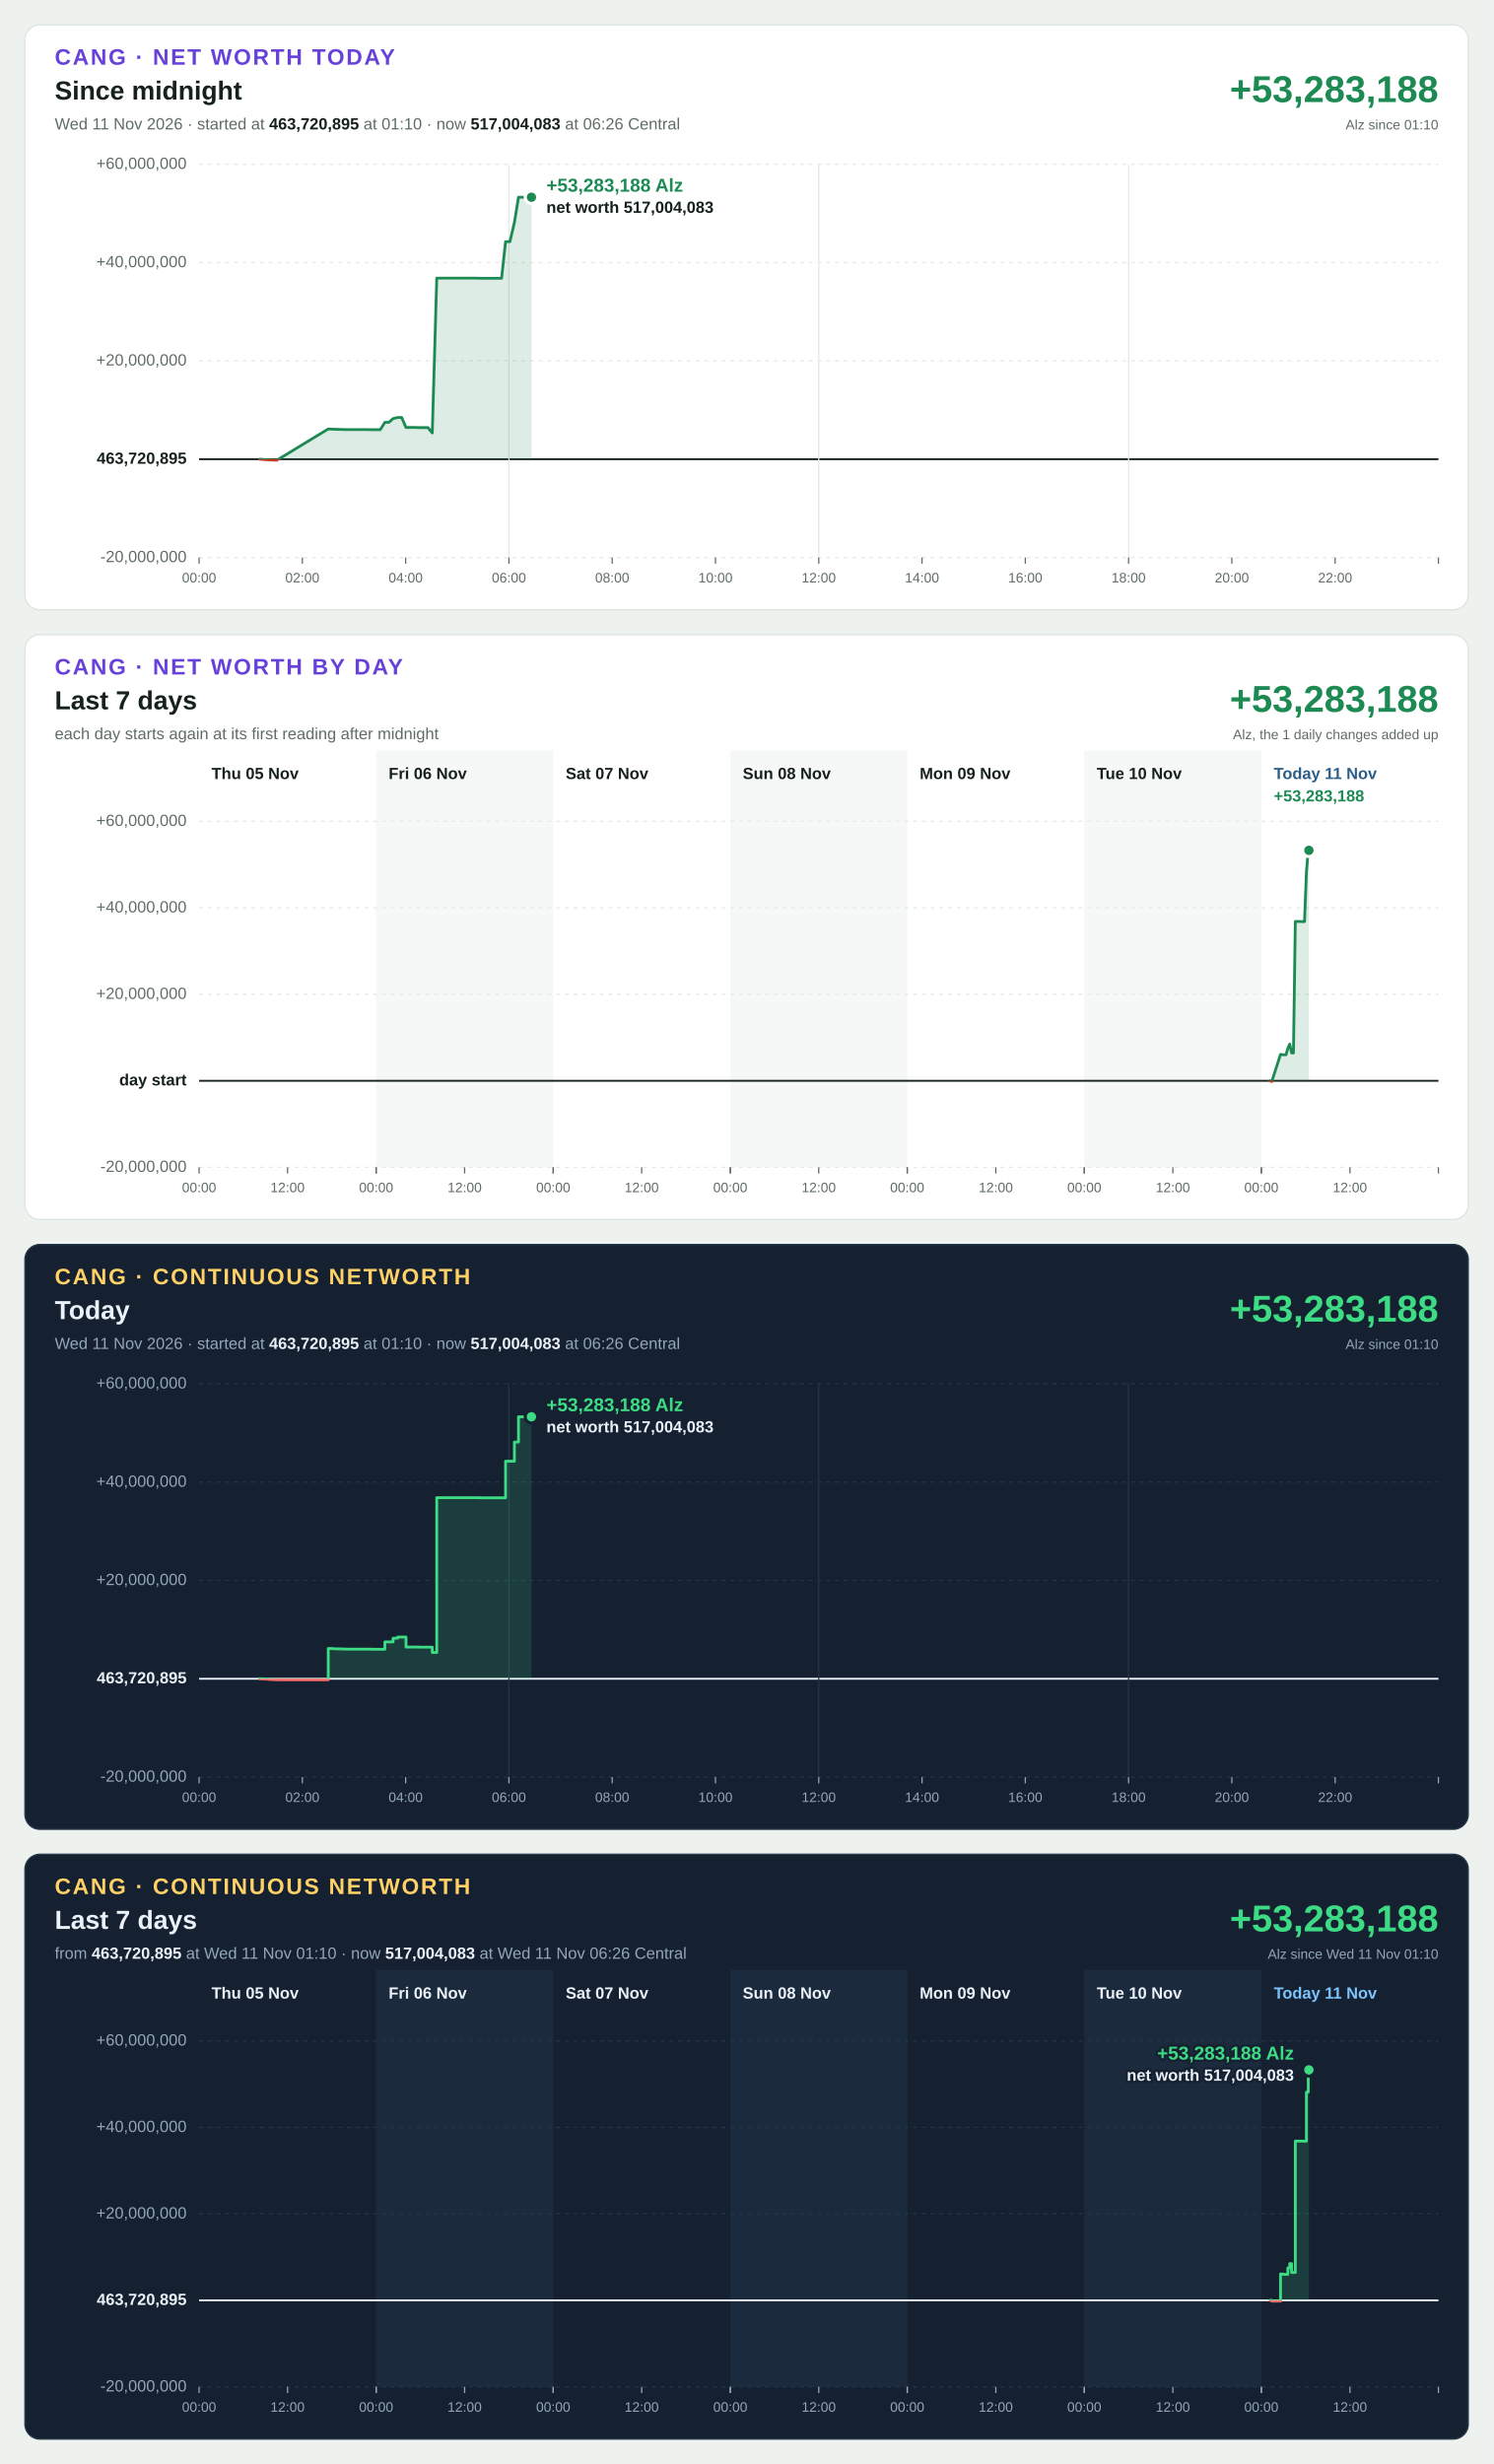
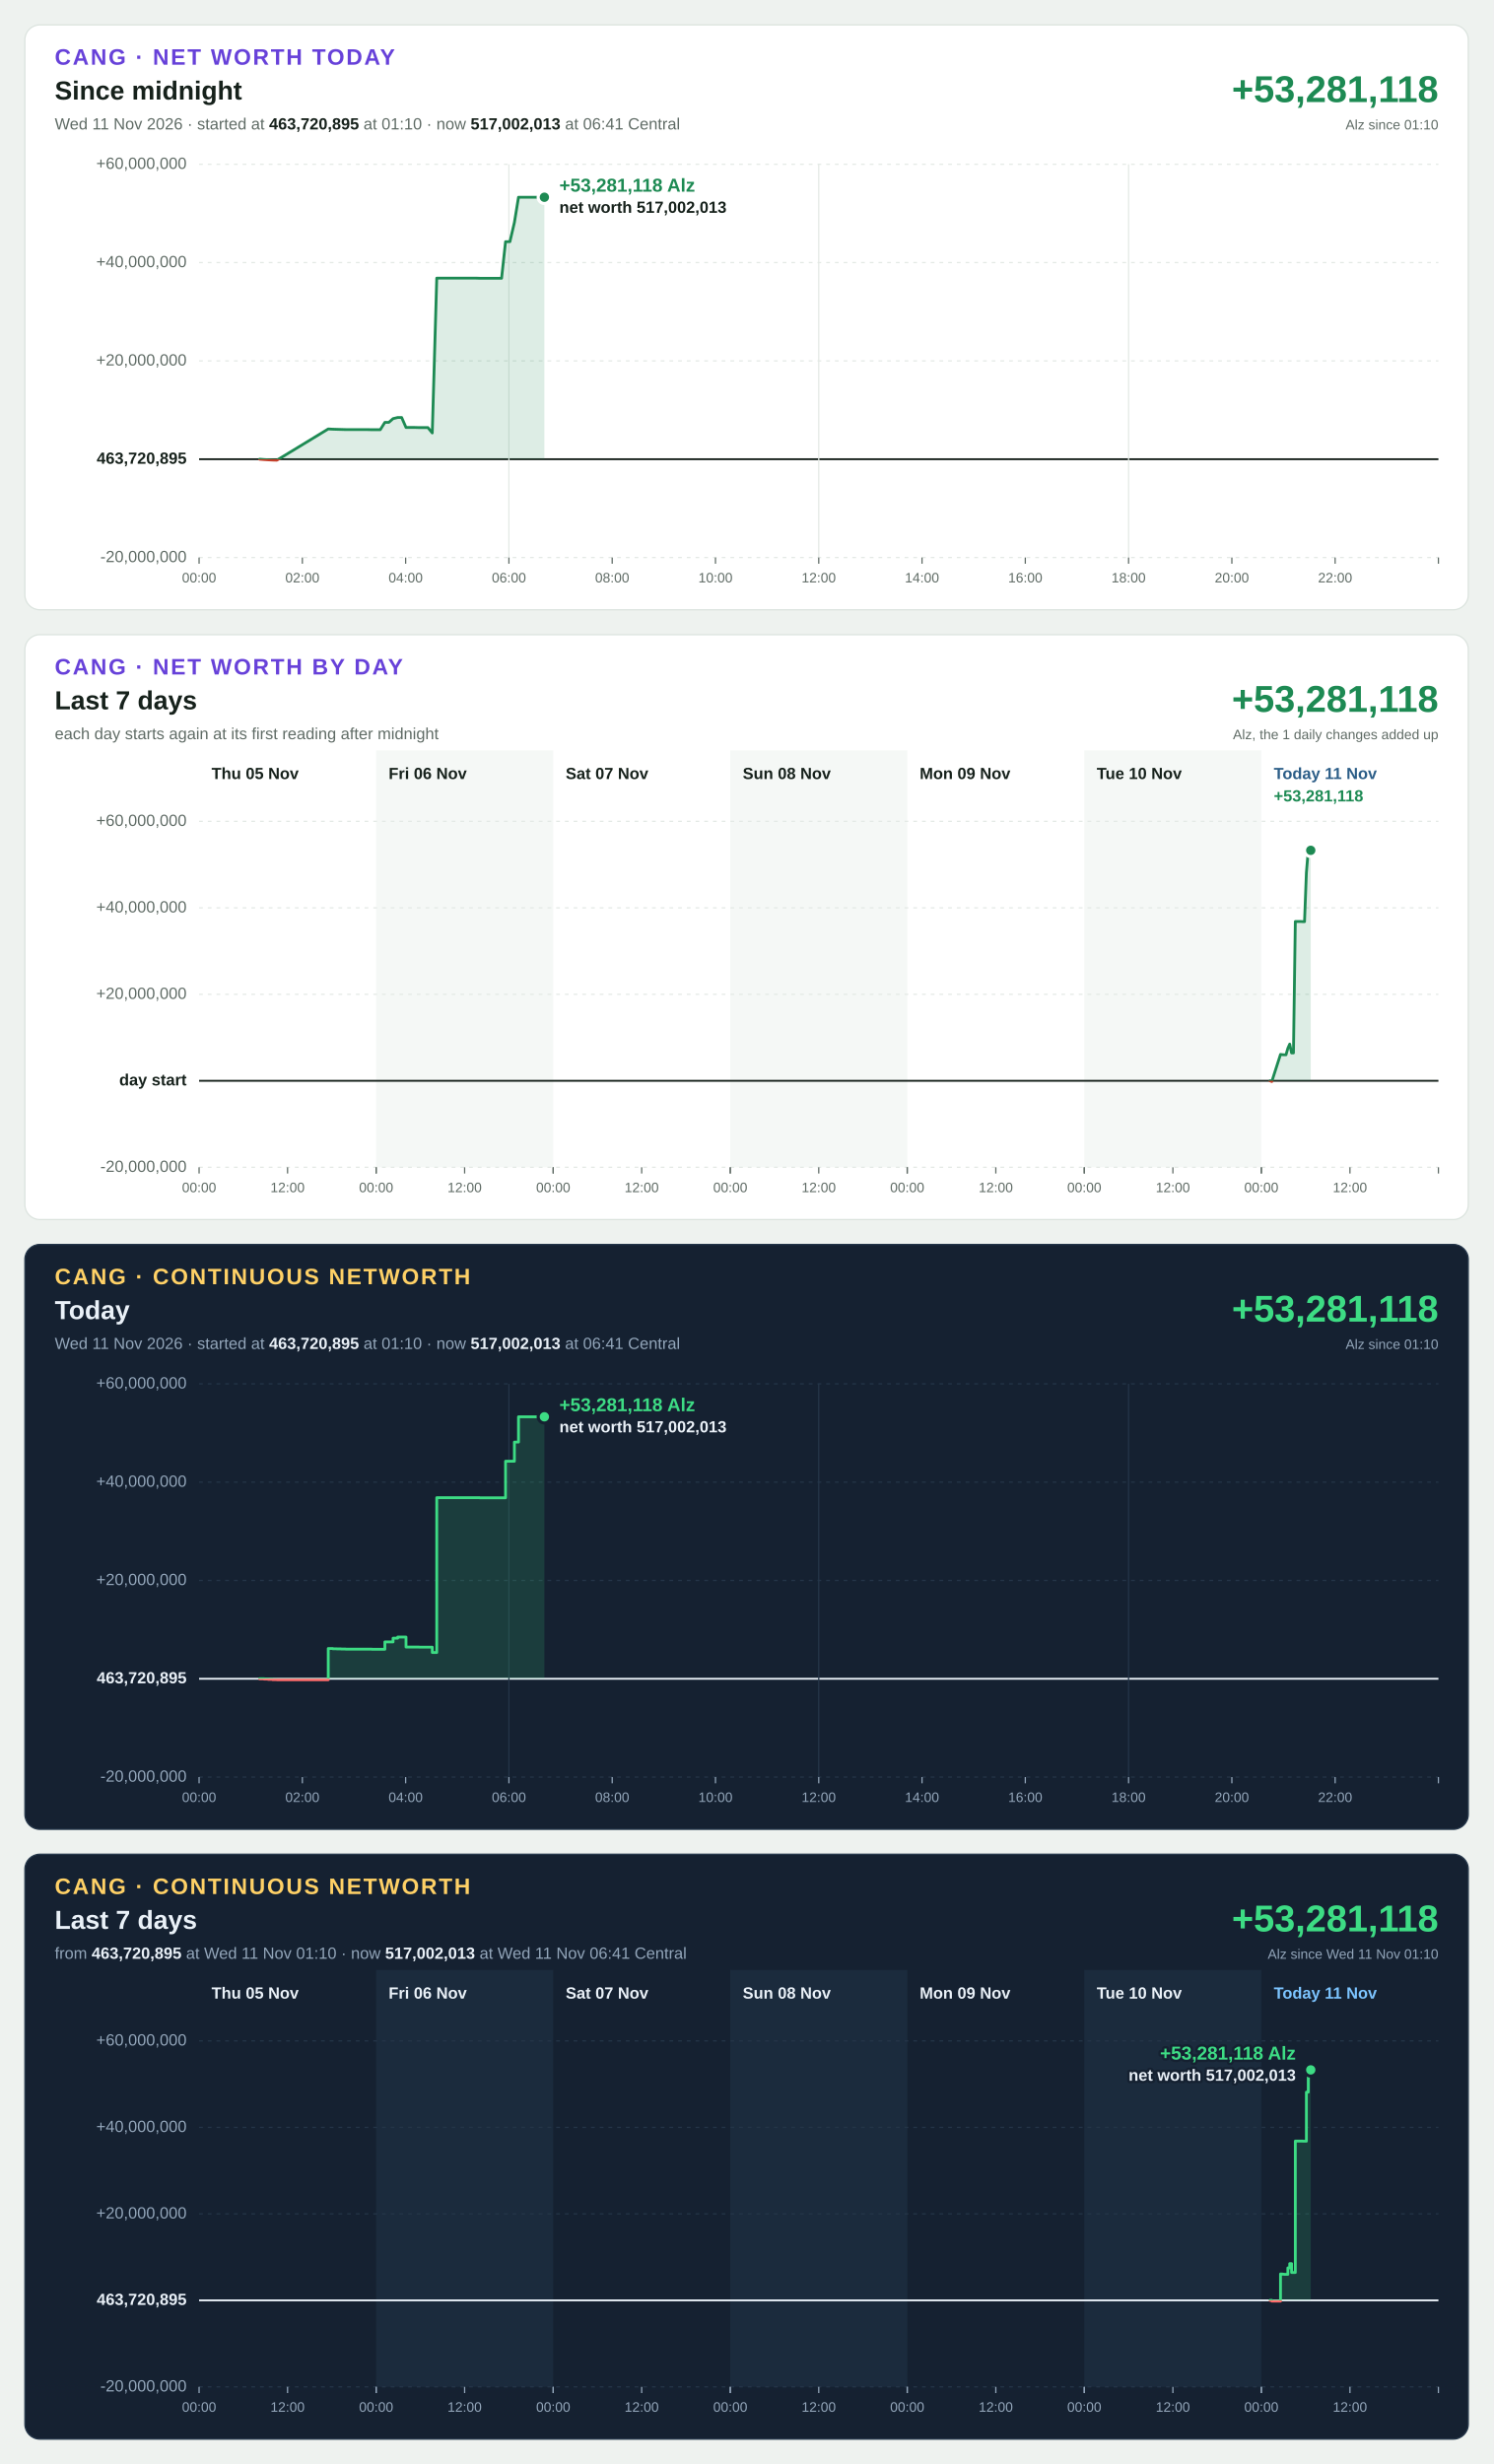
<svg xmlns="http://www.w3.org/2000/svg" width="1200" height="1980" viewBox="0 0 1200 1980" font-family="Segoe UI, Helvetica Neue, Arial, sans-serif" font-size="13" style="font-variant-numeric: tabular-nums">
  <rect width="1200" height="1980" fill="#eef2ef" />
  <g transform="translate(20,20)">
    <rect width="1160" height="470" rx="12" fill="#ffffff" stroke="#dbe3de" />
    <text x="24" y="32" font-size="18" font-weight="700" letter-spacing="1.4" fill="#6741d9">CANG · NET WORTH TODAY</text>
    <text x="24" y="60" font-size="21" font-weight="700" fill="#16211b">Since midnight</text>
-     <text x="24" y="84" fill="#5f6b65">Wed 11 Nov 2026 · started at <tspan font-weight="700" fill="#16211b">463,720,895</tspan> at 01:10 · now <tspan font-weight="700" fill="#16211b">517,004,083</tspan> at 06:26 Central</text>
-     <text x="1136" y="62" font-size="30" font-weight="700" text-anchor="end" fill="#1d8a53">+53,283,188</text>
+     <text x="24" y="84" fill="#5f6b65">Wed 11 Nov 2026 · started at <tspan font-weight="700" fill="#16211b">463,720,895</tspan> at 01:10 · now <tspan font-weight="700" fill="#16211b">517,002,013</tspan> at 06:41 Central</text>
+     <text x="1136" y="62" font-size="30" font-weight="700" text-anchor="end" fill="#1d8a53">+53,281,118</text>
    <text x="1136" y="84" font-size="11" text-anchor="end" fill="#5f6b65">Alz since 01:10</text>
    <line x1="140" x2="1136" y1="428.0" y2="428.0" stroke="#e3e9e5" stroke-width="1" stroke-dasharray="3 4" />
    <text x="130" y="428.0" text-anchor="end" dominant-baseline="middle" font-weight="400" fill="#5f6b65">-20,000,000</text>
    <line x1="140" x2="1136" y1="349.0" y2="349.0" stroke="#16211b" stroke-width="1.5" />
    <text x="130" y="349.0" text-anchor="end" dominant-baseline="middle" font-weight="700" fill="#16211b">463,720,895</text>
    <line x1="140" x2="1136" y1="270.0" y2="270.0" stroke="#e3e9e5" stroke-width="1" stroke-dasharray="3 4" />
    <text x="130" y="270.0" text-anchor="end" dominant-baseline="middle" font-weight="400" fill="#5f6b65">+20,000,000</text>
    <line x1="140" x2="1136" y1="191.0" y2="191.0" stroke="#e3e9e5" stroke-width="1" stroke-dasharray="3 4" />
    <text x="130" y="191.0" text-anchor="end" dominant-baseline="middle" font-weight="400" fill="#5f6b65">+40,000,000</text>
    <line x1="140" x2="1136" y1="112.0" y2="112.0" stroke="#e3e9e5" stroke-width="1" stroke-dasharray="3 4" />
    <text x="130" y="112.0" text-anchor="end" dominant-baseline="middle" font-weight="400" fill="#5f6b65">+60,000,000</text>
    <line x1="140.0" x2="140.0" y1="428" y2="433" stroke="#5f6b65" stroke-width="1" />
    <text x="140.0" y="448" font-size="11" text-anchor="middle" fill="#5f6b65">00:00</text>
    <line x1="223.0" x2="223.0" y1="428" y2="433" stroke="#5f6b65" stroke-width="1" />
    <text x="223.0" y="448" font-size="11" text-anchor="middle" fill="#5f6b65">02:00</text>
    <line x1="306.0" x2="306.0" y1="428" y2="433" stroke="#5f6b65" stroke-width="1" />
    <text x="306.0" y="448" font-size="11" text-anchor="middle" fill="#5f6b65">04:00</text>
    <line x1="389.0" x2="389.0" y1="112" y2="428" stroke="#e3e9e5" stroke-width="1" />
    <line x1="389.0" x2="389.0" y1="428" y2="433" stroke="#5f6b65" stroke-width="1" />
    <text x="389.0" y="448" font-size="11" text-anchor="middle" fill="#5f6b65">06:00</text>
    <line x1="472.0" x2="472.0" y1="428" y2="433" stroke="#5f6b65" stroke-width="1" />
    <text x="472.0" y="448" font-size="11" text-anchor="middle" fill="#5f6b65">08:00</text>
    <line x1="555.0" x2="555.0" y1="428" y2="433" stroke="#5f6b65" stroke-width="1" />
    <text x="555.0" y="448" font-size="11" text-anchor="middle" fill="#5f6b65">10:00</text>
    <line x1="638.0" x2="638.0" y1="112" y2="428" stroke="#e3e9e5" stroke-width="1" />
    <line x1="638.0" x2="638.0" y1="428" y2="433" stroke="#5f6b65" stroke-width="1" />
    <text x="638.0" y="448" font-size="11" text-anchor="middle" fill="#5f6b65">12:00</text>
    <line x1="721.0" x2="721.0" y1="428" y2="433" stroke="#5f6b65" stroke-width="1" />
    <text x="721.0" y="448" font-size="11" text-anchor="middle" fill="#5f6b65">14:00</text>
    <line x1="804.0" x2="804.0" y1="428" y2="433" stroke="#5f6b65" stroke-width="1" />
    <text x="804.0" y="448" font-size="11" text-anchor="middle" fill="#5f6b65">16:00</text>
    <line x1="887.0" x2="887.0" y1="112" y2="428" stroke="#e3e9e5" stroke-width="1" />
    <line x1="887.0" x2="887.0" y1="428" y2="433" stroke="#5f6b65" stroke-width="1" />
    <text x="887.0" y="448" font-size="11" text-anchor="middle" fill="#5f6b65">18:00</text>
    <line x1="970.0" x2="970.0" y1="428" y2="433" stroke="#5f6b65" stroke-width="1" />
    <text x="970.0" y="448" font-size="11" text-anchor="middle" fill="#5f6b65">20:00</text>
    <line x1="1053.0" x2="1053.0" y1="428" y2="433" stroke="#5f6b65" stroke-width="1" />
    <text x="1053.0" y="448" font-size="11" text-anchor="middle" fill="#5f6b65">22:00</text>
    <line x1="1136.0" x2="1136.0" y1="428" y2="433" stroke="#5f6b65" stroke-width="1" />
    <defs>
-       <path id="shape-today" d="M188.6 349.0L188.6 349.0L192.3 349.3L195.5 349.5L199.0 349.7L202.5 349.8L243.8 324.7L247.5 324.9L250.7 325.0L254.1 325.1L257.8 325.2L261.3 325.2L264.8 325.2L268.5 325.2L271.6 325.2L275.1 325.2L278.8 325.3L282.0 325.3L285.6 325.3L289.3 319.4L292.5 319.4L295.9 316.4L299.6 315.5L302.8 315.5L306.3 323.5L310.0 323.5L313.3 323.5L316.7 323.6L320.4 323.6L323.9 323.6L327.4 327.9L331.0 203.5L334.3 203.5L337.8 203.5L341.5 203.5L344.7 203.5L348.2 203.5L351.9 203.5L355.1 203.5L358.6 203.5L362.3 203.5L365.5 203.6L369.0 203.6L372.7 203.6L375.9 203.6L379.4 203.6L383.1 203.6L386.3 174.2L389.8 174.2L393.4 158.8L396.7 138.5L400.1 138.5L403.8 138.5L407.1 138.5L407.1 349.0Z" />
-       <path id="line-today" d="M188.6 349.0L192.3 349.3L195.5 349.5L199.0 349.7L202.5 349.8L243.8 324.7L247.5 324.9L250.7 325.0L254.1 325.1L257.8 325.2L261.3 325.2L264.8 325.2L268.5 325.2L271.6 325.2L275.1 325.2L278.8 325.3L282.0 325.3L285.6 325.3L289.3 319.4L292.5 319.4L295.9 316.4L299.6 315.5L302.8 315.5L306.3 323.5L310.0 323.5L313.3 323.5L316.7 323.6L320.4 323.6L323.9 323.6L327.4 327.9L331.0 203.5L334.3 203.5L337.8 203.5L341.5 203.5L344.7 203.5L348.2 203.5L351.9 203.5L355.1 203.5L358.6 203.5L362.3 203.5L365.5 203.6L369.0 203.6L372.7 203.6L375.9 203.6L379.4 203.6L383.1 203.6L386.3 174.2L389.8 174.2L393.4 158.8L396.7 138.5L400.1 138.5L403.8 138.5L407.1 138.5" />
+       <path id="shape-today" d="M188.6 349.0L188.6 349.0L192.3 349.3L195.5 349.5L199.0 349.7L202.5 349.8L243.8 324.7L247.5 324.9L250.7 325.0L254.1 325.1L257.8 325.2L261.3 325.2L264.8 325.2L268.5 325.2L271.6 325.2L275.1 325.2L278.8 325.3L282.0 325.3L285.6 325.3L289.3 319.4L292.5 319.4L295.9 316.4L299.6 315.5L302.8 315.5L306.3 323.5L310.0 323.5L313.3 323.5L316.7 323.6L320.4 323.6L323.9 323.6L327.4 327.9L331.0 203.5L334.3 203.5L337.8 203.5L341.5 203.5L344.7 203.5L348.2 203.5L351.9 203.5L355.1 203.5L358.6 203.5L362.3 203.5L365.5 203.6L369.0 203.6L372.7 203.6L375.9 203.6L379.4 203.6L383.1 203.6L386.3 174.2L389.8 174.2L393.4 158.8L396.7 138.5L400.1 138.5L403.8 138.5L407.1 138.5L410.6 138.5L414.3 138.5L417.5 138.5L417.5 349.0Z" />
+       <path id="line-today" d="M188.6 349.0L192.3 349.3L195.5 349.5L199.0 349.7L202.5 349.8L243.8 324.7L247.5 324.9L250.7 325.0L254.1 325.1L257.8 325.2L261.3 325.2L264.8 325.2L268.5 325.2L271.6 325.2L275.1 325.2L278.8 325.3L282.0 325.3L285.6 325.3L289.3 319.4L292.5 319.4L295.9 316.4L299.6 315.5L302.8 315.5L306.3 323.5L310.0 323.5L313.3 323.5L316.7 323.6L320.4 323.6L323.9 323.6L327.4 327.9L331.0 203.5L334.3 203.5L337.8 203.5L341.5 203.5L344.7 203.5L348.2 203.5L351.9 203.5L355.1 203.5L358.6 203.5L362.3 203.5L365.5 203.6L369.0 203.6L372.7 203.6L375.9 203.6L379.4 203.6L383.1 203.6L386.3 174.2L389.8 174.2L393.4 158.8L396.7 138.5L400.1 138.5L403.8 138.5L407.1 138.5L410.6 138.5L414.3 138.5L417.5 138.5" />
      <clipPath id="up-today">
        <rect x="140" y="112" width="996" height="237.0" />
      </clipPath>
      <clipPath id="down-today">
        <rect x="140" y="349.0" width="996" height="79.0" />
      </clipPath>
    </defs>
    <use href="#shape-today" fill="#1d8a53" fill-opacity="0.15" clip-path="url(#up-today)" />
    <use href="#line-today" fill="none" stroke="#1d8a53" stroke-width="2.25" stroke-linejoin="round" stroke-linecap="round" clip-path="url(#up-today)" />
    <use href="#shape-today" fill="#c4402b" fill-opacity="0.15" clip-path="url(#down-today)" />
    <use href="#line-today" fill="none" stroke="#c4402b" stroke-width="2.25" stroke-linejoin="round" stroke-linecap="round" clip-path="url(#down-today)" />
-     <circle cx="407.1" cy="138.5" r="5" fill="#1d8a53" stroke="#ffffff" stroke-width="2.5" />
-     <text x="419.1" y="134.0" text-anchor="start" font-size="15" font-weight="700" fill="#1d8a53" stroke="#ffffff" stroke-width="4" stroke-linejoin="round" paint-order="stroke">+53,283,188 Alz</text>
-     <text x="419.1" y="151.0" text-anchor="start" font-size="13" font-weight="600" fill="#16211b" stroke="#ffffff" stroke-width="4" stroke-linejoin="round" paint-order="stroke">net worth 517,004,083</text>
+     <circle cx="417.5" cy="138.5" r="5" fill="#1d8a53" stroke="#ffffff" stroke-width="2.5" />
+     <text x="429.5" y="134.0" text-anchor="start" font-size="15" font-weight="700" fill="#1d8a53" stroke="#ffffff" stroke-width="4" stroke-linejoin="round" paint-order="stroke">+53,281,118 Alz</text>
+     <text x="429.5" y="151.0" text-anchor="start" font-size="13" font-weight="600" fill="#16211b" stroke="#ffffff" stroke-width="4" stroke-linejoin="round" paint-order="stroke">net worth 517,002,013</text>
  </g>
  <g transform="translate(20,510)">
    <rect width="1160" height="470" rx="12" fill="#ffffff" stroke="#dbe3de" />
    <text x="24" y="32" font-size="18" font-weight="700" letter-spacing="1.4" fill="#6741d9">CANG · NET WORTH BY DAY</text>
    <text x="24" y="60" font-size="21" font-weight="700" fill="#16211b">Last 7 days</text>
    <text x="24" y="84" fill="#5f6b65">each day starts again at its first reading after midnight</text>
-     <text x="1136" y="62" font-size="30" font-weight="700" text-anchor="end" fill="#1d8a53">+53,283,188</text>
+     <text x="1136" y="62" font-size="30" font-weight="700" text-anchor="end" fill="#1d8a53">+53,281,118</text>
    <text x="1136" y="84" font-size="11" text-anchor="end" fill="#5f6b65">Alz, the 1 daily changes added up</text>
    <rect x="282.3" y="93" width="142.3" height="335" fill="#f5f8f6" />
    <rect x="566.9" y="93" width="142.3" height="335" fill="#f5f8f6" />
    <rect x="851.4" y="93" width="142.3" height="335" fill="#f5f8f6" />
    <line x1="140" x2="1136" y1="428.0" y2="428.0" stroke="#e3e9e5" stroke-width="1" stroke-dasharray="3 4" />
    <text x="130" y="428.0" text-anchor="end" dominant-baseline="middle" font-weight="400" fill="#5f6b65">-20,000,000</text>
    <line x1="140" x2="1136" y1="358.5" y2="358.5" stroke="#16211b" stroke-width="1.5" />
    <text x="130" y="358.5" text-anchor="end" dominant-baseline="middle" font-weight="700" fill="#16211b">day start</text>
    <line x1="140" x2="1136" y1="289.0" y2="289.0" stroke="#e3e9e5" stroke-width="1" stroke-dasharray="3 4" />
    <text x="130" y="289.0" text-anchor="end" dominant-baseline="middle" font-weight="400" fill="#5f6b65">+20,000,000</text>
    <line x1="140" x2="1136" y1="219.5" y2="219.5" stroke="#e3e9e5" stroke-width="1" stroke-dasharray="3 4" />
    <text x="130" y="219.5" text-anchor="end" dominant-baseline="middle" font-weight="400" fill="#5f6b65">+40,000,000</text>
    <line x1="140" x2="1136" y1="150.0" y2="150.0" stroke="#e3e9e5" stroke-width="1" stroke-dasharray="3 4" />
    <text x="130" y="150.0" text-anchor="end" dominant-baseline="middle" font-weight="400" fill="#5f6b65">+60,000,000</text>
    <text x="150.0" y="116" font-weight="700" fill="#16211b">Thu 05 Nov</text>
    <line x1="140.0" x2="140.0" y1="428" y2="433" stroke="#5f6b65" stroke-width="1" />
    <text x="140.0" y="448" font-size="11" text-anchor="middle" fill="#5f6b65">00:00</text>
    <line x1="211.1" x2="211.1" y1="428" y2="433" stroke="#5f6b65" stroke-width="1" />
    <text x="211.1" y="448" font-size="11" text-anchor="middle" fill="#5f6b65">12:00</text>
    <line x1="282.3" x2="282.3" y1="428" y2="433" stroke="#5f6b65" stroke-width="1" />
    <text x="292.3" y="116" font-weight="700" fill="#16211b">Fri 06 Nov</text>
    <line x1="282.3" x2="282.3" y1="428" y2="433" stroke="#5f6b65" stroke-width="1" />
    <text x="282.3" y="448" font-size="11" text-anchor="middle" fill="#5f6b65">00:00</text>
    <line x1="353.4" x2="353.4" y1="428" y2="433" stroke="#5f6b65" stroke-width="1" />
    <text x="353.4" y="448" font-size="11" text-anchor="middle" fill="#5f6b65">12:00</text>
    <line x1="424.6" x2="424.6" y1="428" y2="433" stroke="#5f6b65" stroke-width="1" />
    <text x="434.6" y="116" font-weight="700" fill="#16211b">Sat 07 Nov</text>
    <line x1="424.6" x2="424.6" y1="428" y2="433" stroke="#5f6b65" stroke-width="1" />
    <text x="424.6" y="448" font-size="11" text-anchor="middle" fill="#5f6b65">00:00</text>
    <line x1="495.7" x2="495.7" y1="428" y2="433" stroke="#5f6b65" stroke-width="1" />
    <text x="495.7" y="448" font-size="11" text-anchor="middle" fill="#5f6b65">12:00</text>
    <line x1="566.9" x2="566.9" y1="428" y2="433" stroke="#5f6b65" stroke-width="1" />
    <text x="576.9" y="116" font-weight="700" fill="#16211b">Sun 08 Nov</text>
    <line x1="566.9" x2="566.9" y1="428" y2="433" stroke="#5f6b65" stroke-width="1" />
    <text x="566.9" y="448" font-size="11" text-anchor="middle" fill="#5f6b65">00:00</text>
    <line x1="638.0" x2="638.0" y1="428" y2="433" stroke="#5f6b65" stroke-width="1" />
    <text x="638.0" y="448" font-size="11" text-anchor="middle" fill="#5f6b65">12:00</text>
    <line x1="709.1" x2="709.1" y1="428" y2="433" stroke="#5f6b65" stroke-width="1" />
    <text x="719.1" y="116" font-weight="700" fill="#16211b">Mon 09 Nov</text>
    <line x1="709.1" x2="709.1" y1="428" y2="433" stroke="#5f6b65" stroke-width="1" />
    <text x="709.1" y="448" font-size="11" text-anchor="middle" fill="#5f6b65">00:00</text>
    <line x1="780.3" x2="780.3" y1="428" y2="433" stroke="#5f6b65" stroke-width="1" />
    <text x="780.3" y="448" font-size="11" text-anchor="middle" fill="#5f6b65">12:00</text>
    <line x1="851.4" x2="851.4" y1="428" y2="433" stroke="#5f6b65" stroke-width="1" />
    <text x="861.4" y="116" font-weight="700" fill="#16211b">Tue 10 Nov</text>
    <line x1="851.4" x2="851.4" y1="428" y2="433" stroke="#5f6b65" stroke-width="1" />
    <text x="851.4" y="448" font-size="11" text-anchor="middle" fill="#5f6b65">00:00</text>
    <line x1="922.6" x2="922.6" y1="428" y2="433" stroke="#5f6b65" stroke-width="1" />
    <text x="922.6" y="448" font-size="11" text-anchor="middle" fill="#5f6b65">12:00</text>
    <line x1="993.7" x2="993.7" y1="428" y2="433" stroke="#5f6b65" stroke-width="1" />
    <text x="1003.7" y="116" font-weight="700" fill="#2b5d87">Today 11 Nov</text>
    <line x1="993.7" x2="993.7" y1="428" y2="433" stroke="#5f6b65" stroke-width="1" />
    <text x="993.7" y="448" font-size="11" text-anchor="middle" fill="#5f6b65">00:00</text>
    <line x1="1064.9" x2="1064.9" y1="428" y2="433" stroke="#5f6b65" stroke-width="1" />
    <text x="1064.9" y="448" font-size="11" text-anchor="middle" fill="#5f6b65">12:00</text>
    <line x1="1136.0" x2="1136.0" y1="428" y2="433" stroke="#5f6b65" stroke-width="1" />
-     <text x="1003.7" y="134" font-weight="700" fill="#1d8a53">+53,283,188</text>
-     <defs>
-       <path id="shape-day6" d="M1000.7 358.5L1000.7 358.5L1002.1 359.1L1009.1 337.3L1010.5 337.5L1012.1 337.6L1013.5 337.6L1015.0 332.4L1016.5 329.0L1018.0 336.1L1019.5 336.1L1021.0 230.5L1022.5 230.5L1024.0 230.5L1025.5 230.5L1027.0 230.6L1028.4 230.6L1029.9 191.2L1031.4 173.3L1031.9 173.3L1031.9 358.5Z" />
-       <path id="line-day6" d="M1000.7 358.5L1002.1 359.1L1009.1 337.3L1010.5 337.5L1012.1 337.6L1013.5 337.6L1015.0 332.4L1016.5 329.0L1018.0 336.1L1019.5 336.1L1021.0 230.5L1022.5 230.5L1024.0 230.5L1025.5 230.5L1027.0 230.6L1028.4 230.6L1029.9 191.2L1031.4 173.3L1031.9 173.3" />
+     <text x="1003.7" y="134" font-weight="700" fill="#1d8a53">+53,281,118</text>
+     <defs>
+       <path id="shape-day6" d="M1000.7 358.5L1000.7 358.5L1002.1 359.1L1009.1 337.3L1010.5 337.5L1012.1 337.6L1013.5 337.6L1015.0 332.4L1016.5 329.0L1018.0 336.1L1019.5 336.1L1021.0 230.5L1022.5 230.5L1024.0 230.5L1025.5 230.5L1027.0 230.6L1028.4 230.6L1029.9 191.2L1031.4 173.3L1032.9 173.3L1033.4 173.3L1033.4 358.5Z" />
+       <path id="line-day6" d="M1000.7 358.5L1002.1 359.1L1009.1 337.3L1010.5 337.5L1012.1 337.6L1013.5 337.6L1015.0 332.4L1016.5 329.0L1018.0 336.1L1019.5 336.1L1021.0 230.5L1022.5 230.5L1024.0 230.5L1025.5 230.5L1027.0 230.6L1028.4 230.6L1029.9 191.2L1031.4 173.3L1032.9 173.3L1033.4 173.3" />
      <clipPath id="up-day6">
        <rect x="140" y="150" width="996" height="208.5" />
      </clipPath>
      <clipPath id="down-day6">
        <rect x="140" y="358.5" width="996" height="69.5" />
      </clipPath>
    </defs>
    <use href="#shape-day6" fill="#1d8a53" fill-opacity="0.15" clip-path="url(#up-day6)" />
    <use href="#line-day6" fill="none" stroke="#1d8a53" stroke-width="2.25" stroke-linejoin="round" stroke-linecap="round" clip-path="url(#up-day6)" />
    <use href="#shape-day6" fill="#c4402b" fill-opacity="0.15" clip-path="url(#down-day6)" />
    <use href="#line-day6" fill="none" stroke="#c4402b" stroke-width="2.25" stroke-linejoin="round" stroke-linecap="round" clip-path="url(#down-day6)" />
-     <circle cx="1031.9" cy="173.3" r="5" fill="#1d8a53" stroke="#ffffff" stroke-width="2.5" />
+     <circle cx="1033.4" cy="173.3" r="5" fill="#1d8a53" stroke="#ffffff" stroke-width="2.5" />
  </g>
  <g transform="translate(20,1000)">
    <rect width="1160" height="470" rx="12" fill="#152131" stroke="#24364a" />
    <text x="24" y="32" font-size="18" font-weight="700" letter-spacing="1.4" fill="#ffd166">CANG · CONTINUOUS NETWORTH</text>
    <text x="24" y="60" font-size="21" font-weight="700" fill="#eaf1f8">Today</text>
-     <text x="24" y="84" fill="#93a6ba">Wed 11 Nov 2026 · started at <tspan font-weight="700" fill="#eaf1f8">463,720,895</tspan> at 01:10 · now <tspan font-weight="700" fill="#eaf1f8">517,004,083</tspan> at 06:26 Central</text>
-     <text x="1136" y="62" font-size="30" font-weight="700" text-anchor="end" fill="#3ddc84">+53,283,188</text>
+     <text x="24" y="84" fill="#93a6ba">Wed 11 Nov 2026 · started at <tspan font-weight="700" fill="#eaf1f8">463,720,895</tspan> at 01:10 · now <tspan font-weight="700" fill="#eaf1f8">517,002,013</tspan> at 06:41 Central</text>
+     <text x="1136" y="62" font-size="30" font-weight="700" text-anchor="end" fill="#3ddc84">+53,281,118</text>
    <text x="1136" y="84" font-size="11" text-anchor="end" fill="#93a6ba">Alz since 01:10</text>
    <line x1="140" x2="1136" y1="428.0" y2="428.0" stroke="#243548" stroke-width="1" stroke-dasharray="3 4" />
    <text x="130" y="428.0" text-anchor="end" dominant-baseline="middle" font-weight="400" fill="#93a6ba">-20,000,000</text>
    <line x1="140" x2="1136" y1="349.0" y2="349.0" stroke="#eaf1f8" stroke-width="1.5" />
    <text x="130" y="349.0" text-anchor="end" dominant-baseline="middle" font-weight="700" fill="#eaf1f8">463,720,895</text>
    <line x1="140" x2="1136" y1="270.0" y2="270.0" stroke="#243548" stroke-width="1" stroke-dasharray="3 4" />
    <text x="130" y="270.0" text-anchor="end" dominant-baseline="middle" font-weight="400" fill="#93a6ba">+20,000,000</text>
    <line x1="140" x2="1136" y1="191.0" y2="191.0" stroke="#243548" stroke-width="1" stroke-dasharray="3 4" />
    <text x="130" y="191.0" text-anchor="end" dominant-baseline="middle" font-weight="400" fill="#93a6ba">+40,000,000</text>
    <line x1="140" x2="1136" y1="112.0" y2="112.0" stroke="#243548" stroke-width="1" stroke-dasharray="3 4" />
    <text x="130" y="112.0" text-anchor="end" dominant-baseline="middle" font-weight="400" fill="#93a6ba">+60,000,000</text>
    <line x1="140.0" x2="140.0" y1="428" y2="433" stroke="#93a6ba" stroke-width="1" />
    <text x="140.0" y="448" font-size="11" text-anchor="middle" fill="#93a6ba">00:00</text>
    <line x1="223.0" x2="223.0" y1="428" y2="433" stroke="#93a6ba" stroke-width="1" />
    <text x="223.0" y="448" font-size="11" text-anchor="middle" fill="#93a6ba">02:00</text>
    <line x1="306.0" x2="306.0" y1="428" y2="433" stroke="#93a6ba" stroke-width="1" />
    <text x="306.0" y="448" font-size="11" text-anchor="middle" fill="#93a6ba">04:00</text>
    <line x1="389.0" x2="389.0" y1="112" y2="428" stroke="#243548" stroke-width="1" />
    <line x1="389.0" x2="389.0" y1="428" y2="433" stroke="#93a6ba" stroke-width="1" />
    <text x="389.0" y="448" font-size="11" text-anchor="middle" fill="#93a6ba">06:00</text>
    <line x1="472.0" x2="472.0" y1="428" y2="433" stroke="#93a6ba" stroke-width="1" />
    <text x="472.0" y="448" font-size="11" text-anchor="middle" fill="#93a6ba">08:00</text>
    <line x1="555.0" x2="555.0" y1="428" y2="433" stroke="#93a6ba" stroke-width="1" />
    <text x="555.0" y="448" font-size="11" text-anchor="middle" fill="#93a6ba">10:00</text>
    <line x1="638.0" x2="638.0" y1="112" y2="428" stroke="#243548" stroke-width="1" />
    <line x1="638.0" x2="638.0" y1="428" y2="433" stroke="#93a6ba" stroke-width="1" />
    <text x="638.0" y="448" font-size="11" text-anchor="middle" fill="#93a6ba">12:00</text>
    <line x1="721.0" x2="721.0" y1="428" y2="433" stroke="#93a6ba" stroke-width="1" />
    <text x="721.0" y="448" font-size="11" text-anchor="middle" fill="#93a6ba">14:00</text>
    <line x1="804.0" x2="804.0" y1="428" y2="433" stroke="#93a6ba" stroke-width="1" />
    <text x="804.0" y="448" font-size="11" text-anchor="middle" fill="#93a6ba">16:00</text>
    <line x1="887.0" x2="887.0" y1="112" y2="428" stroke="#243548" stroke-width="1" />
    <line x1="887.0" x2="887.0" y1="428" y2="433" stroke="#93a6ba" stroke-width="1" />
    <text x="887.0" y="448" font-size="11" text-anchor="middle" fill="#93a6ba">18:00</text>
    <line x1="970.0" x2="970.0" y1="428" y2="433" stroke="#93a6ba" stroke-width="1" />
    <text x="970.0" y="448" font-size="11" text-anchor="middle" fill="#93a6ba">20:00</text>
    <line x1="1053.0" x2="1053.0" y1="428" y2="433" stroke="#93a6ba" stroke-width="1" />
    <text x="1053.0" y="448" font-size="11" text-anchor="middle" fill="#93a6ba">22:00</text>
    <line x1="1136.0" x2="1136.0" y1="428" y2="433" stroke="#93a6ba" stroke-width="1" />
    <defs>
-       <path id="shape-flow-today" d="M188.6 349.0L188.6 349.0L192.3 349.0L192.3 349.3L195.5 349.3L195.5 349.5L199.0 349.5L199.0 349.7L202.5 349.7L202.5 349.8L243.8 349.8L243.8 324.7L247.5 324.7L247.5 324.9L250.7 324.9L250.7 325.0L254.1 325.0L254.1 325.1L257.8 325.1L257.8 325.2L261.3 325.2L261.3 325.2L264.8 325.2L264.8 325.2L268.5 325.2L268.5 325.2L271.6 325.2L271.6 325.2L275.1 325.2L275.1 325.2L278.8 325.2L278.8 325.3L282.0 325.3L282.0 325.3L285.6 325.3L285.6 325.3L289.3 325.3L289.3 319.4L292.5 319.4L292.5 319.4L295.9 319.4L295.9 316.4L299.6 316.4L299.6 315.5L302.8 315.5L302.8 315.5L306.3 315.5L306.3 323.5L310.0 323.5L310.0 323.5L313.3 323.5L313.3 323.5L316.7 323.5L316.7 323.6L320.4 323.6L320.4 323.6L323.9 323.6L323.9 323.6L327.4 323.6L327.4 327.9L331.0 327.9L331.0 203.5L334.3 203.5L334.3 203.5L337.8 203.5L337.8 203.5L341.5 203.5L341.5 203.5L344.7 203.5L344.7 203.5L348.2 203.5L348.2 203.5L351.9 203.5L351.9 203.5L355.1 203.5L355.1 203.5L358.6 203.5L358.6 203.5L362.3 203.5L362.3 203.5L365.5 203.5L365.5 203.6L369.0 203.6L369.0 203.6L372.7 203.6L372.7 203.6L375.9 203.6L375.9 203.6L379.4 203.6L379.4 203.6L383.1 203.6L383.1 203.6L386.3 203.6L386.3 174.2L389.8 174.2L389.8 174.2L393.4 174.2L393.4 158.8L396.7 158.8L396.7 138.5L400.1 138.5L400.1 138.5L403.8 138.5L403.8 138.5L407.1 138.5L407.1 138.5L407.1 349.0Z" />
-       <path id="line-flow-today" d="M188.6 349.0L192.3 349.0L192.3 349.3L195.5 349.3L195.5 349.5L199.0 349.5L199.0 349.7L202.5 349.7L202.5 349.8L243.8 349.8L243.8 324.7L247.5 324.7L247.5 324.9L250.7 324.9L250.7 325.0L254.1 325.0L254.1 325.1L257.8 325.1L257.8 325.2L261.3 325.2L261.3 325.2L264.8 325.2L264.8 325.2L268.5 325.2L268.5 325.2L271.6 325.2L271.6 325.2L275.1 325.2L275.1 325.2L278.8 325.2L278.8 325.3L282.0 325.3L282.0 325.3L285.6 325.3L285.6 325.3L289.3 325.3L289.3 319.4L292.5 319.4L292.5 319.4L295.9 319.4L295.9 316.4L299.6 316.4L299.6 315.5L302.8 315.5L302.8 315.5L306.3 315.5L306.3 323.5L310.0 323.5L310.0 323.5L313.3 323.5L313.3 323.5L316.7 323.5L316.7 323.6L320.4 323.6L320.4 323.6L323.9 323.6L323.9 323.6L327.4 323.6L327.4 327.9L331.0 327.9L331.0 203.5L334.3 203.5L334.3 203.5L337.8 203.5L337.8 203.5L341.5 203.5L341.5 203.5L344.7 203.5L344.7 203.5L348.2 203.5L348.2 203.5L351.9 203.5L351.9 203.5L355.1 203.5L355.1 203.5L358.6 203.5L358.6 203.5L362.3 203.5L362.3 203.5L365.5 203.5L365.5 203.6L369.0 203.6L369.0 203.6L372.7 203.6L372.7 203.6L375.9 203.6L375.9 203.6L379.4 203.6L379.4 203.6L383.1 203.6L383.1 203.6L386.3 203.6L386.3 174.2L389.8 174.2L389.8 174.2L393.4 174.2L393.4 158.8L396.7 158.8L396.7 138.5L400.1 138.5L400.1 138.5L403.8 138.5L403.8 138.5L407.1 138.5L407.1 138.5" />
+       <path id="shape-flow-today" d="M188.6 349.0L188.6 349.0L192.3 349.0L192.3 349.3L195.5 349.3L195.5 349.5L199.0 349.5L199.0 349.7L202.5 349.7L202.5 349.8L243.8 349.8L243.8 324.7L247.5 324.7L247.5 324.9L250.7 324.9L250.7 325.0L254.1 325.0L254.1 325.1L257.8 325.1L257.8 325.2L261.3 325.2L261.3 325.2L264.8 325.2L264.8 325.2L268.5 325.2L268.5 325.2L271.6 325.2L271.6 325.2L275.1 325.2L275.1 325.2L278.8 325.2L278.8 325.3L282.0 325.3L282.0 325.3L285.6 325.3L285.6 325.3L289.3 325.3L289.3 319.4L292.5 319.4L292.5 319.4L295.9 319.4L295.9 316.4L299.6 316.4L299.6 315.5L302.8 315.5L302.8 315.5L306.3 315.5L306.3 323.5L310.0 323.5L310.0 323.5L313.3 323.5L313.3 323.5L316.7 323.5L316.7 323.6L320.4 323.6L320.4 323.6L323.9 323.6L323.9 323.6L327.4 323.6L327.4 327.9L331.0 327.9L331.0 203.5L334.3 203.5L334.3 203.5L337.8 203.5L337.8 203.5L341.5 203.5L341.5 203.5L344.7 203.5L344.7 203.5L348.2 203.5L348.2 203.5L351.9 203.5L351.9 203.5L355.1 203.5L355.1 203.5L358.6 203.5L358.6 203.5L362.3 203.5L362.3 203.5L365.5 203.5L365.5 203.6L369.0 203.6L369.0 203.6L372.7 203.6L372.7 203.6L375.9 203.6L375.9 203.6L379.4 203.6L379.4 203.6L383.1 203.6L383.1 203.6L386.3 203.6L386.3 174.2L389.8 174.2L389.8 174.2L393.4 174.2L393.4 158.8L396.7 158.8L396.7 138.5L400.1 138.5L400.1 138.5L403.8 138.5L403.8 138.5L407.1 138.5L407.1 138.5L410.6 138.5L410.6 138.5L414.3 138.5L414.3 138.5L417.5 138.5L417.5 138.5L417.5 349.0Z" />
+       <path id="line-flow-today" d="M188.6 349.0L192.3 349.0L192.3 349.3L195.5 349.3L195.5 349.5L199.0 349.5L199.0 349.7L202.5 349.7L202.5 349.8L243.8 349.8L243.8 324.7L247.5 324.7L247.5 324.9L250.7 324.9L250.7 325.0L254.1 325.0L254.1 325.1L257.8 325.1L257.8 325.2L261.3 325.2L261.3 325.2L264.8 325.2L264.8 325.2L268.5 325.2L268.5 325.2L271.6 325.2L271.6 325.2L275.1 325.2L275.1 325.2L278.8 325.2L278.8 325.3L282.0 325.3L282.0 325.3L285.6 325.3L285.6 325.3L289.3 325.3L289.3 319.4L292.5 319.4L292.5 319.4L295.9 319.4L295.9 316.4L299.6 316.4L299.6 315.5L302.8 315.5L302.8 315.5L306.3 315.5L306.3 323.5L310.0 323.5L310.0 323.5L313.3 323.5L313.3 323.5L316.7 323.5L316.7 323.6L320.4 323.6L320.4 323.6L323.9 323.6L323.9 323.6L327.4 323.6L327.4 327.9L331.0 327.9L331.0 203.5L334.3 203.5L334.3 203.5L337.8 203.5L337.8 203.5L341.5 203.5L341.5 203.5L344.7 203.5L344.7 203.5L348.2 203.5L348.2 203.5L351.9 203.5L351.9 203.5L355.1 203.5L355.1 203.5L358.6 203.5L358.6 203.5L362.3 203.5L362.3 203.5L365.5 203.5L365.5 203.6L369.0 203.6L369.0 203.6L372.7 203.6L372.7 203.6L375.9 203.6L375.9 203.6L379.4 203.6L379.4 203.6L383.1 203.6L383.1 203.6L386.3 203.6L386.3 174.2L389.8 174.2L389.8 174.2L393.4 174.2L393.4 158.8L396.7 158.8L396.7 138.5L400.1 138.5L400.1 138.5L403.8 138.5L403.8 138.5L407.1 138.5L407.1 138.5L410.6 138.5L410.6 138.5L414.3 138.5L414.3 138.5L417.5 138.5L417.5 138.5" />
      <clipPath id="up-flow-today">
        <rect x="140" y="112" width="996" height="237.0" />
      </clipPath>
      <clipPath id="down-flow-today">
        <rect x="140" y="349.0" width="996" height="79.0" />
      </clipPath>
    </defs>
    <use href="#shape-flow-today" fill="#3ddc84" fill-opacity="0.15" clip-path="url(#up-flow-today)" />
    <use href="#line-flow-today" fill="none" stroke="#3ddc84" stroke-width="2.25" stroke-linejoin="round" stroke-linecap="round" clip-path="url(#up-flow-today)" />
    <use href="#shape-flow-today" fill="#ff6b6b" fill-opacity="0.15" clip-path="url(#down-flow-today)" />
    <use href="#line-flow-today" fill="none" stroke="#ff6b6b" stroke-width="2.25" stroke-linejoin="round" stroke-linecap="round" clip-path="url(#down-flow-today)" />
-     <circle cx="407.1" cy="138.5" r="5" fill="#3ddc84" stroke="#152131" stroke-width="2.5" />
-     <text x="419.1" y="134.0" text-anchor="start" font-size="15" font-weight="700" fill="#3ddc84" stroke="#152131" stroke-width="4" stroke-linejoin="round" paint-order="stroke">+53,283,188 Alz</text>
-     <text x="419.1" y="151.0" text-anchor="start" font-size="13" font-weight="600" fill="#eaf1f8" stroke="#152131" stroke-width="4" stroke-linejoin="round" paint-order="stroke">net worth 517,004,083</text>
+     <circle cx="417.5" cy="138.5" r="5" fill="#3ddc84" stroke="#152131" stroke-width="2.5" />
+     <text x="429.5" y="134.0" text-anchor="start" font-size="15" font-weight="700" fill="#3ddc84" stroke="#152131" stroke-width="4" stroke-linejoin="round" paint-order="stroke">+53,281,118 Alz</text>
+     <text x="429.5" y="151.0" text-anchor="start" font-size="13" font-weight="600" fill="#eaf1f8" stroke="#152131" stroke-width="4" stroke-linejoin="round" paint-order="stroke">net worth 517,002,013</text>
  </g>
  <g transform="translate(20,1490)">
    <rect width="1160" height="470" rx="12" fill="#152131" stroke="#24364a" />
    <text x="24" y="32" font-size="18" font-weight="700" letter-spacing="1.4" fill="#ffd166">CANG · CONTINUOUS NETWORTH</text>
    <text x="24" y="60" font-size="21" font-weight="700" fill="#eaf1f8">Last 7 days</text>
-     <text x="24" y="84" fill="#93a6ba">from <tspan font-weight="700" fill="#eaf1f8">463,720,895</tspan> at Wed 11 Nov 01:10 · now <tspan font-weight="700" fill="#eaf1f8">517,004,083</tspan> at Wed 11 Nov 06:26 Central</text>
-     <text x="1136" y="62" font-size="30" font-weight="700" text-anchor="end" fill="#3ddc84">+53,283,188</text>
+     <text x="24" y="84" fill="#93a6ba">from <tspan font-weight="700" fill="#eaf1f8">463,720,895</tspan> at Wed 11 Nov 01:10 · now <tspan font-weight="700" fill="#eaf1f8">517,002,013</tspan> at Wed 11 Nov 06:41 Central</text>
+     <text x="1136" y="62" font-size="30" font-weight="700" text-anchor="end" fill="#3ddc84">+53,281,118</text>
    <text x="1136" y="84" font-size="11" text-anchor="end" fill="#93a6ba">Alz since Wed 11 Nov 01:10</text>
    <rect x="282.3" y="93" width="142.3" height="335" fill="#1b2b3d" />
    <rect x="566.9" y="93" width="142.3" height="335" fill="#1b2b3d" />
    <rect x="851.4" y="93" width="142.3" height="335" fill="#1b2b3d" />
    <line x1="140" x2="1136" y1="428.0" y2="428.0" stroke="#243548" stroke-width="1" stroke-dasharray="3 4" />
    <text x="130" y="428.0" text-anchor="end" dominant-baseline="middle" font-weight="400" fill="#93a6ba">-20,000,000</text>
    <line x1="140" x2="1136" y1="358.5" y2="358.5" stroke="#eaf1f8" stroke-width="1.5" />
    <text x="130" y="358.5" text-anchor="end" dominant-baseline="middle" font-weight="700" fill="#eaf1f8">463,720,895</text>
    <line x1="140" x2="1136" y1="289.0" y2="289.0" stroke="#243548" stroke-width="1" stroke-dasharray="3 4" />
    <text x="130" y="289.0" text-anchor="end" dominant-baseline="middle" font-weight="400" fill="#93a6ba">+20,000,000</text>
    <line x1="140" x2="1136" y1="219.5" y2="219.5" stroke="#243548" stroke-width="1" stroke-dasharray="3 4" />
    <text x="130" y="219.5" text-anchor="end" dominant-baseline="middle" font-weight="400" fill="#93a6ba">+40,000,000</text>
    <line x1="140" x2="1136" y1="150.0" y2="150.0" stroke="#243548" stroke-width="1" stroke-dasharray="3 4" />
    <text x="130" y="150.0" text-anchor="end" dominant-baseline="middle" font-weight="400" fill="#93a6ba">+60,000,000</text>
    <text x="150.0" y="116" font-weight="700" fill="#eaf1f8">Thu 05 Nov</text>
    <line x1="140.0" x2="140.0" y1="428" y2="433" stroke="#93a6ba" stroke-width="1" />
    <text x="140.0" y="448" font-size="11" text-anchor="middle" fill="#93a6ba">00:00</text>
    <line x1="211.1" x2="211.1" y1="428" y2="433" stroke="#93a6ba" stroke-width="1" />
    <text x="211.1" y="448" font-size="11" text-anchor="middle" fill="#93a6ba">12:00</text>
    <line x1="282.3" x2="282.3" y1="428" y2="433" stroke="#93a6ba" stroke-width="1" />
    <text x="292.3" y="116" font-weight="700" fill="#eaf1f8">Fri 06 Nov</text>
    <line x1="282.3" x2="282.3" y1="428" y2="433" stroke="#93a6ba" stroke-width="1" />
    <text x="282.3" y="448" font-size="11" text-anchor="middle" fill="#93a6ba">00:00</text>
    <line x1="353.4" x2="353.4" y1="428" y2="433" stroke="#93a6ba" stroke-width="1" />
    <text x="353.4" y="448" font-size="11" text-anchor="middle" fill="#93a6ba">12:00</text>
    <line x1="424.6" x2="424.6" y1="428" y2="433" stroke="#93a6ba" stroke-width="1" />
    <text x="434.6" y="116" font-weight="700" fill="#eaf1f8">Sat 07 Nov</text>
    <line x1="424.6" x2="424.6" y1="428" y2="433" stroke="#93a6ba" stroke-width="1" />
    <text x="424.6" y="448" font-size="11" text-anchor="middle" fill="#93a6ba">00:00</text>
    <line x1="495.7" x2="495.7" y1="428" y2="433" stroke="#93a6ba" stroke-width="1" />
    <text x="495.7" y="448" font-size="11" text-anchor="middle" fill="#93a6ba">12:00</text>
    <line x1="566.9" x2="566.9" y1="428" y2="433" stroke="#93a6ba" stroke-width="1" />
    <text x="576.9" y="116" font-weight="700" fill="#eaf1f8">Sun 08 Nov</text>
    <line x1="566.9" x2="566.9" y1="428" y2="433" stroke="#93a6ba" stroke-width="1" />
    <text x="566.9" y="448" font-size="11" text-anchor="middle" fill="#93a6ba">00:00</text>
    <line x1="638.0" x2="638.0" y1="428" y2="433" stroke="#93a6ba" stroke-width="1" />
    <text x="638.0" y="448" font-size="11" text-anchor="middle" fill="#93a6ba">12:00</text>
    <line x1="709.1" x2="709.1" y1="428" y2="433" stroke="#93a6ba" stroke-width="1" />
    <text x="719.1" y="116" font-weight="700" fill="#eaf1f8">Mon 09 Nov</text>
    <line x1="709.1" x2="709.1" y1="428" y2="433" stroke="#93a6ba" stroke-width="1" />
    <text x="709.1" y="448" font-size="11" text-anchor="middle" fill="#93a6ba">00:00</text>
    <line x1="780.3" x2="780.3" y1="428" y2="433" stroke="#93a6ba" stroke-width="1" />
    <text x="780.3" y="448" font-size="11" text-anchor="middle" fill="#93a6ba">12:00</text>
    <line x1="851.4" x2="851.4" y1="428" y2="433" stroke="#93a6ba" stroke-width="1" />
    <text x="861.4" y="116" font-weight="700" fill="#eaf1f8">Tue 10 Nov</text>
    <line x1="851.4" x2="851.4" y1="428" y2="433" stroke="#93a6ba" stroke-width="1" />
    <text x="851.4" y="448" font-size="11" text-anchor="middle" fill="#93a6ba">00:00</text>
    <line x1="922.6" x2="922.6" y1="428" y2="433" stroke="#93a6ba" stroke-width="1" />
    <text x="922.6" y="448" font-size="11" text-anchor="middle" fill="#93a6ba">12:00</text>
    <line x1="993.7" x2="993.7" y1="428" y2="433" stroke="#93a6ba" stroke-width="1" />
    <text x="1003.7" y="116" font-weight="700" fill="#7cc4ff">Today 11 Nov</text>
    <line x1="993.7" x2="993.7" y1="428" y2="433" stroke="#93a6ba" stroke-width="1" />
    <text x="993.7" y="448" font-size="11" text-anchor="middle" fill="#93a6ba">00:00</text>
    <line x1="1064.9" x2="1064.9" y1="428" y2="433" stroke="#93a6ba" stroke-width="1" />
    <text x="1064.9" y="448" font-size="11" text-anchor="middle" fill="#93a6ba">12:00</text>
    <line x1="1136.0" x2="1136.0" y1="428" y2="433" stroke="#93a6ba" stroke-width="1" />
    <defs>
-       <path id="shape-flow-week" d="M1000.7 358.5L1000.7 358.5L1002.1 358.5L1002.1 359.1L1009.1 359.1L1009.1 337.3L1010.5 337.3L1010.5 337.5L1012.1 337.5L1012.1 337.6L1013.5 337.6L1013.5 337.6L1015.0 337.6L1015.0 332.4L1016.5 332.4L1016.5 329.0L1018.0 329.0L1018.0 336.1L1019.5 336.1L1019.5 336.1L1021.0 336.1L1021.0 230.5L1022.5 230.5L1022.5 230.5L1024.0 230.5L1024.0 230.5L1025.5 230.5L1025.5 230.5L1027.0 230.5L1027.0 230.6L1028.4 230.6L1028.4 230.6L1029.9 230.6L1029.9 191.2L1031.4 191.2L1031.4 173.3L1031.9 173.3L1031.9 173.3L1031.9 358.5Z" />
-       <path id="line-flow-week" d="M1000.7 358.5L1002.1 358.5L1002.1 359.1L1009.1 359.1L1009.1 337.3L1010.5 337.3L1010.5 337.5L1012.1 337.5L1012.1 337.6L1013.5 337.6L1013.5 337.6L1015.0 337.6L1015.0 332.4L1016.5 332.4L1016.5 329.0L1018.0 329.0L1018.0 336.1L1019.5 336.1L1019.5 336.1L1021.0 336.1L1021.0 230.5L1022.5 230.5L1022.5 230.5L1024.0 230.5L1024.0 230.5L1025.5 230.5L1025.5 230.5L1027.0 230.5L1027.0 230.6L1028.4 230.6L1028.4 230.6L1029.9 230.6L1029.9 191.2L1031.4 191.2L1031.4 173.3L1031.9 173.3L1031.9 173.3" />
+       <path id="shape-flow-week" d="M1000.7 358.5L1000.7 358.5L1002.1 358.5L1002.1 359.1L1009.1 359.1L1009.1 337.3L1010.5 337.3L1010.5 337.5L1012.1 337.5L1012.1 337.6L1013.5 337.6L1013.5 337.6L1015.0 337.6L1015.0 332.4L1016.5 332.4L1016.5 329.0L1018.0 329.0L1018.0 336.1L1019.5 336.1L1019.5 336.1L1021.0 336.1L1021.0 230.5L1022.5 230.5L1022.5 230.5L1024.0 230.5L1024.0 230.5L1025.5 230.5L1025.5 230.5L1027.0 230.5L1027.0 230.6L1028.4 230.6L1028.4 230.6L1029.9 230.6L1029.9 191.2L1031.4 191.2L1031.4 173.3L1032.9 173.3L1032.9 173.3L1033.4 173.3L1033.4 173.3L1033.4 358.5Z" />
+       <path id="line-flow-week" d="M1000.7 358.5L1002.1 358.5L1002.1 359.1L1009.1 359.1L1009.1 337.3L1010.5 337.3L1010.5 337.5L1012.1 337.5L1012.1 337.6L1013.5 337.6L1013.5 337.6L1015.0 337.6L1015.0 332.4L1016.5 332.4L1016.5 329.0L1018.0 329.0L1018.0 336.1L1019.5 336.1L1019.5 336.1L1021.0 336.1L1021.0 230.5L1022.5 230.5L1022.5 230.5L1024.0 230.5L1024.0 230.5L1025.5 230.5L1025.5 230.5L1027.0 230.5L1027.0 230.6L1028.4 230.6L1028.4 230.6L1029.9 230.6L1029.9 191.2L1031.4 191.2L1031.4 173.3L1032.9 173.3L1032.9 173.3L1033.4 173.3L1033.4 173.3" />
      <clipPath id="up-flow-week">
        <rect x="140" y="150" width="996" height="208.5" />
      </clipPath>
      <clipPath id="down-flow-week">
        <rect x="140" y="358.5" width="996" height="69.5" />
      </clipPath>
    </defs>
    <use href="#shape-flow-week" fill="#3ddc84" fill-opacity="0.15" clip-path="url(#up-flow-week)" />
    <use href="#line-flow-week" fill="none" stroke="#3ddc84" stroke-width="2.25" stroke-linejoin="round" stroke-linecap="round" clip-path="url(#up-flow-week)" />
    <use href="#shape-flow-week" fill="#ff6b6b" fill-opacity="0.15" clip-path="url(#down-flow-week)" />
    <use href="#line-flow-week" fill="none" stroke="#ff6b6b" stroke-width="2.25" stroke-linejoin="round" stroke-linecap="round" clip-path="url(#down-flow-week)" />
-     <circle cx="1031.9" cy="173.3" r="5" fill="#3ddc84" stroke="#152131" stroke-width="2.5" />
-     <text x="1019.9" y="165.0" text-anchor="end" font-size="15" font-weight="700" fill="#3ddc84" stroke="#152131" stroke-width="4" stroke-linejoin="round" paint-order="stroke">+53,283,188 Alz</text>
-     <text x="1019.9" y="182.0" text-anchor="end" font-size="13" font-weight="600" fill="#eaf1f8" stroke="#152131" stroke-width="4" stroke-linejoin="round" paint-order="stroke">net worth 517,004,083</text>
+     <circle cx="1033.4" cy="173.3" r="5" fill="#3ddc84" stroke="#152131" stroke-width="2.5" />
+     <text x="1021.4" y="165.0" text-anchor="end" font-size="15" font-weight="700" fill="#3ddc84" stroke="#152131" stroke-width="4" stroke-linejoin="round" paint-order="stroke">+53,281,118 Alz</text>
+     <text x="1021.4" y="182.0" text-anchor="end" font-size="13" font-weight="600" fill="#eaf1f8" stroke="#152131" stroke-width="4" stroke-linejoin="round" paint-order="stroke">net worth 517,002,013</text>
  </g>
</svg>
